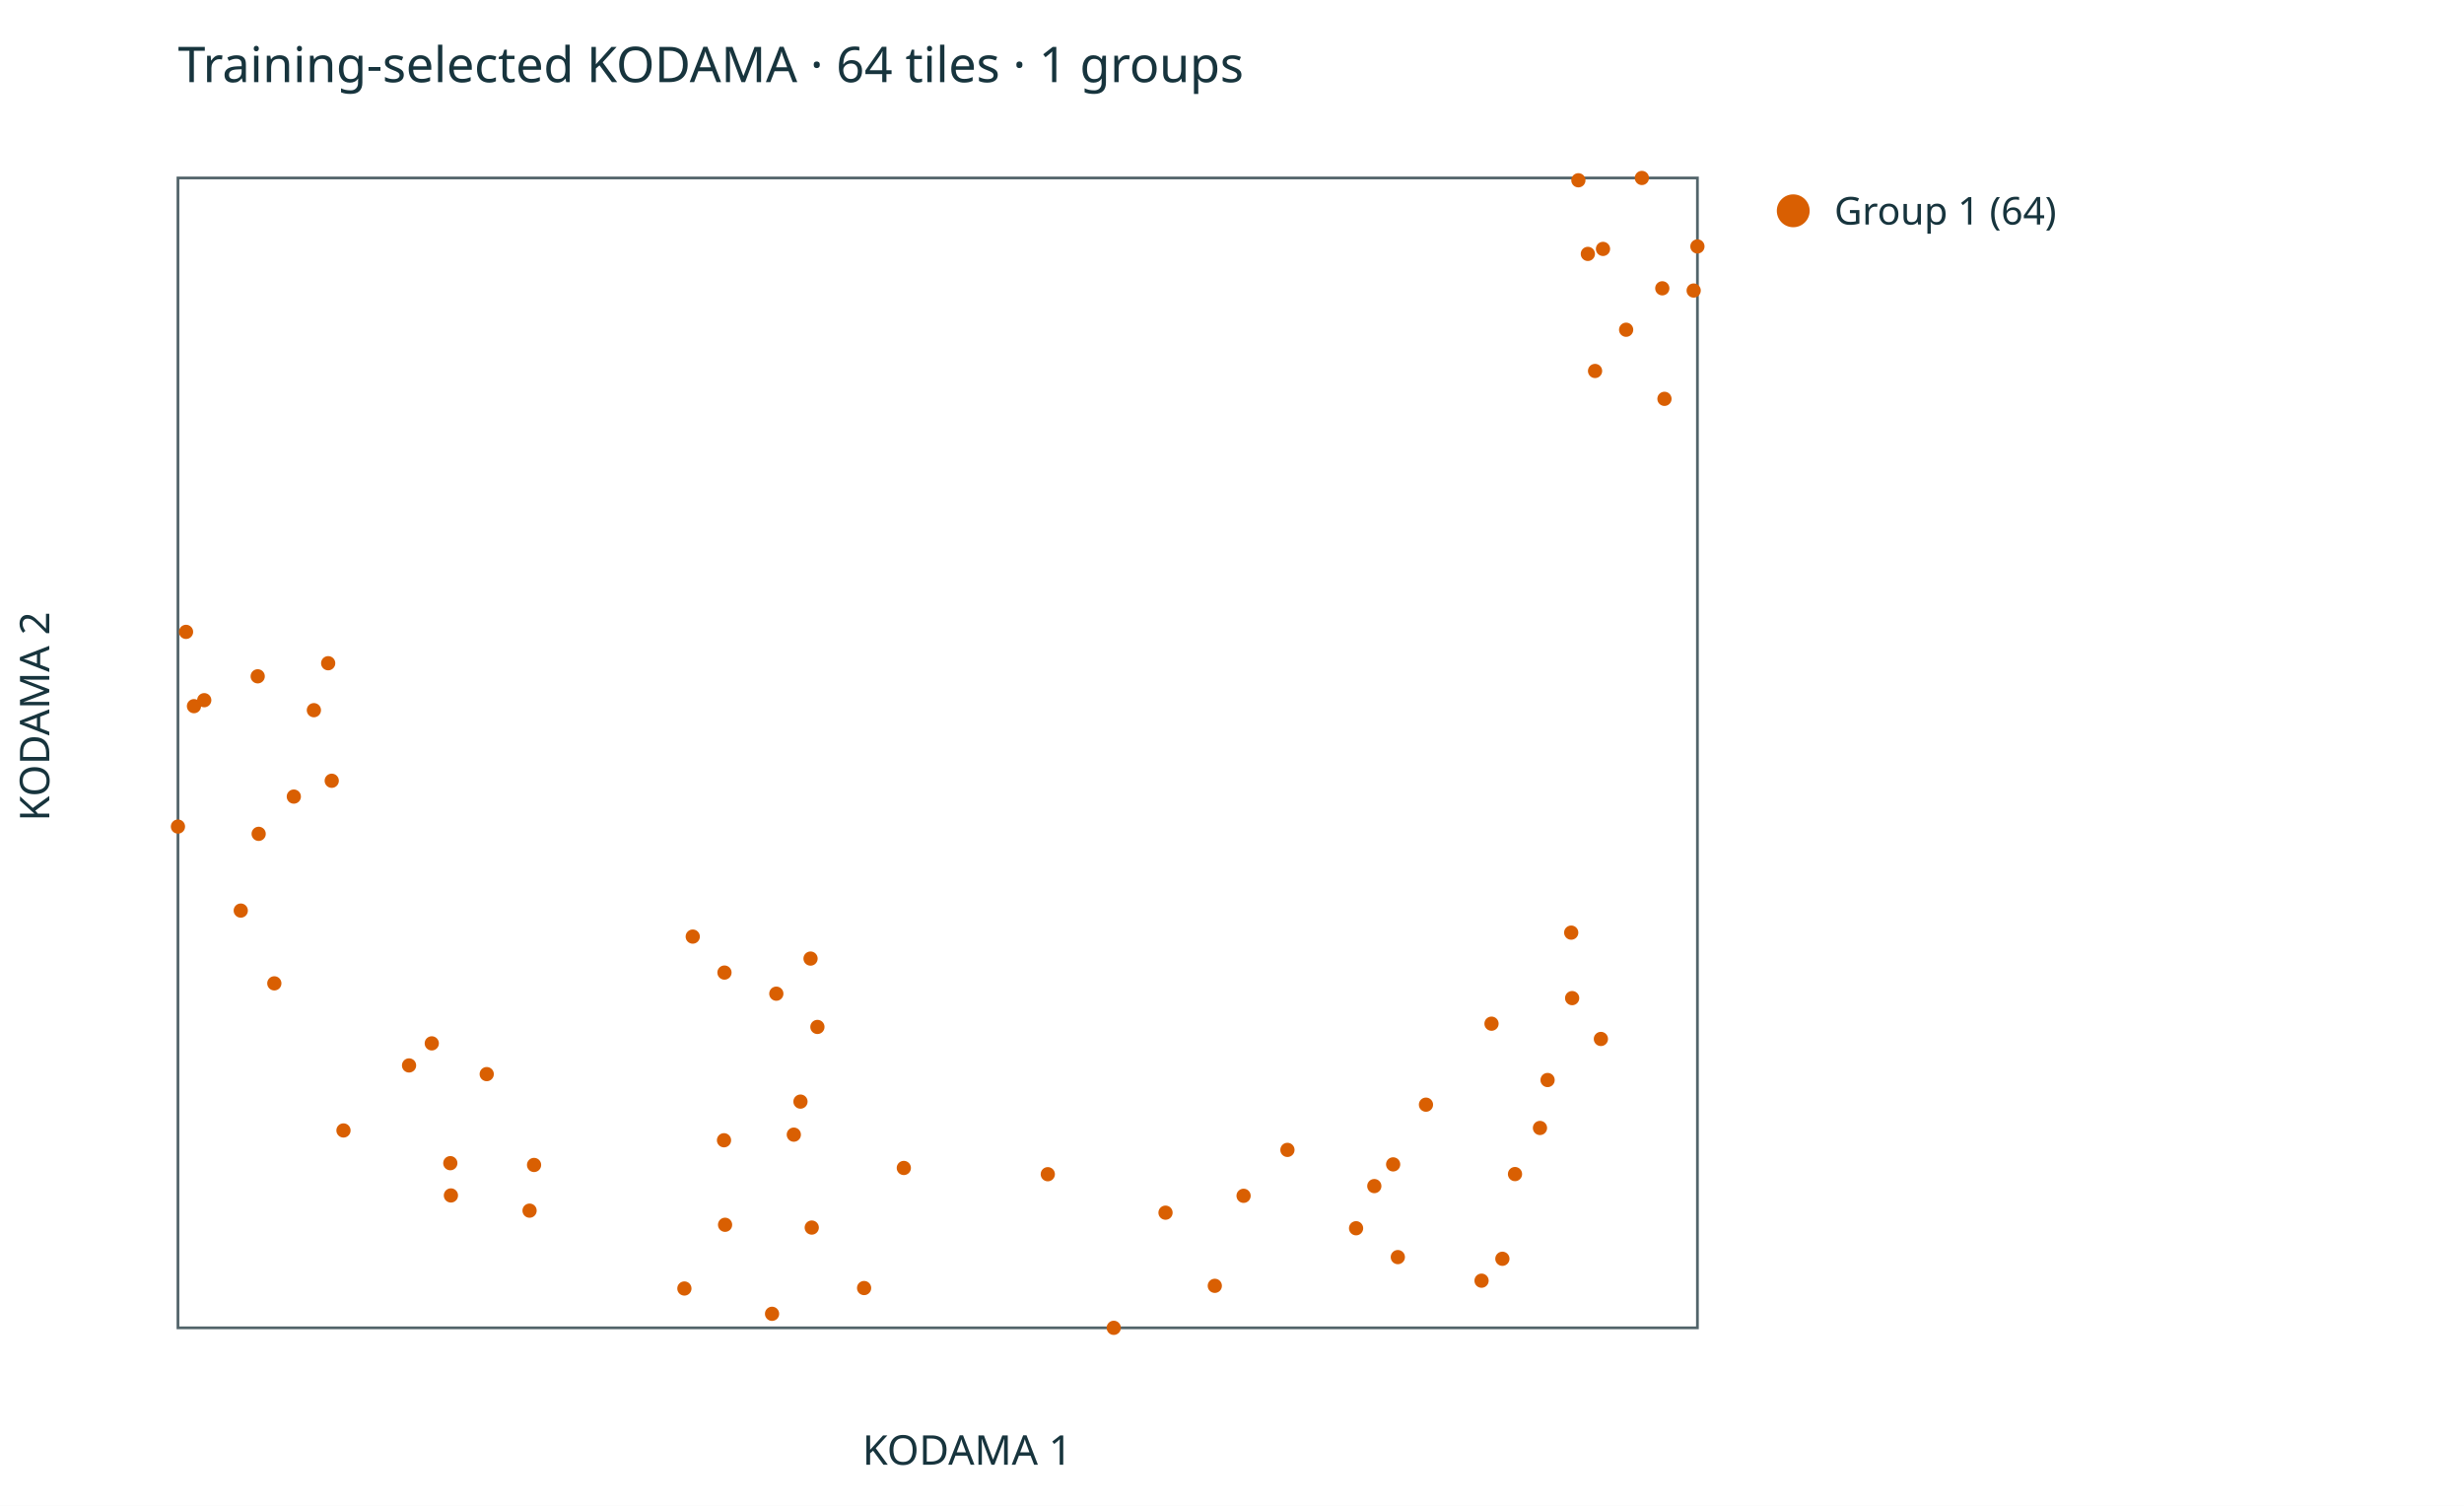
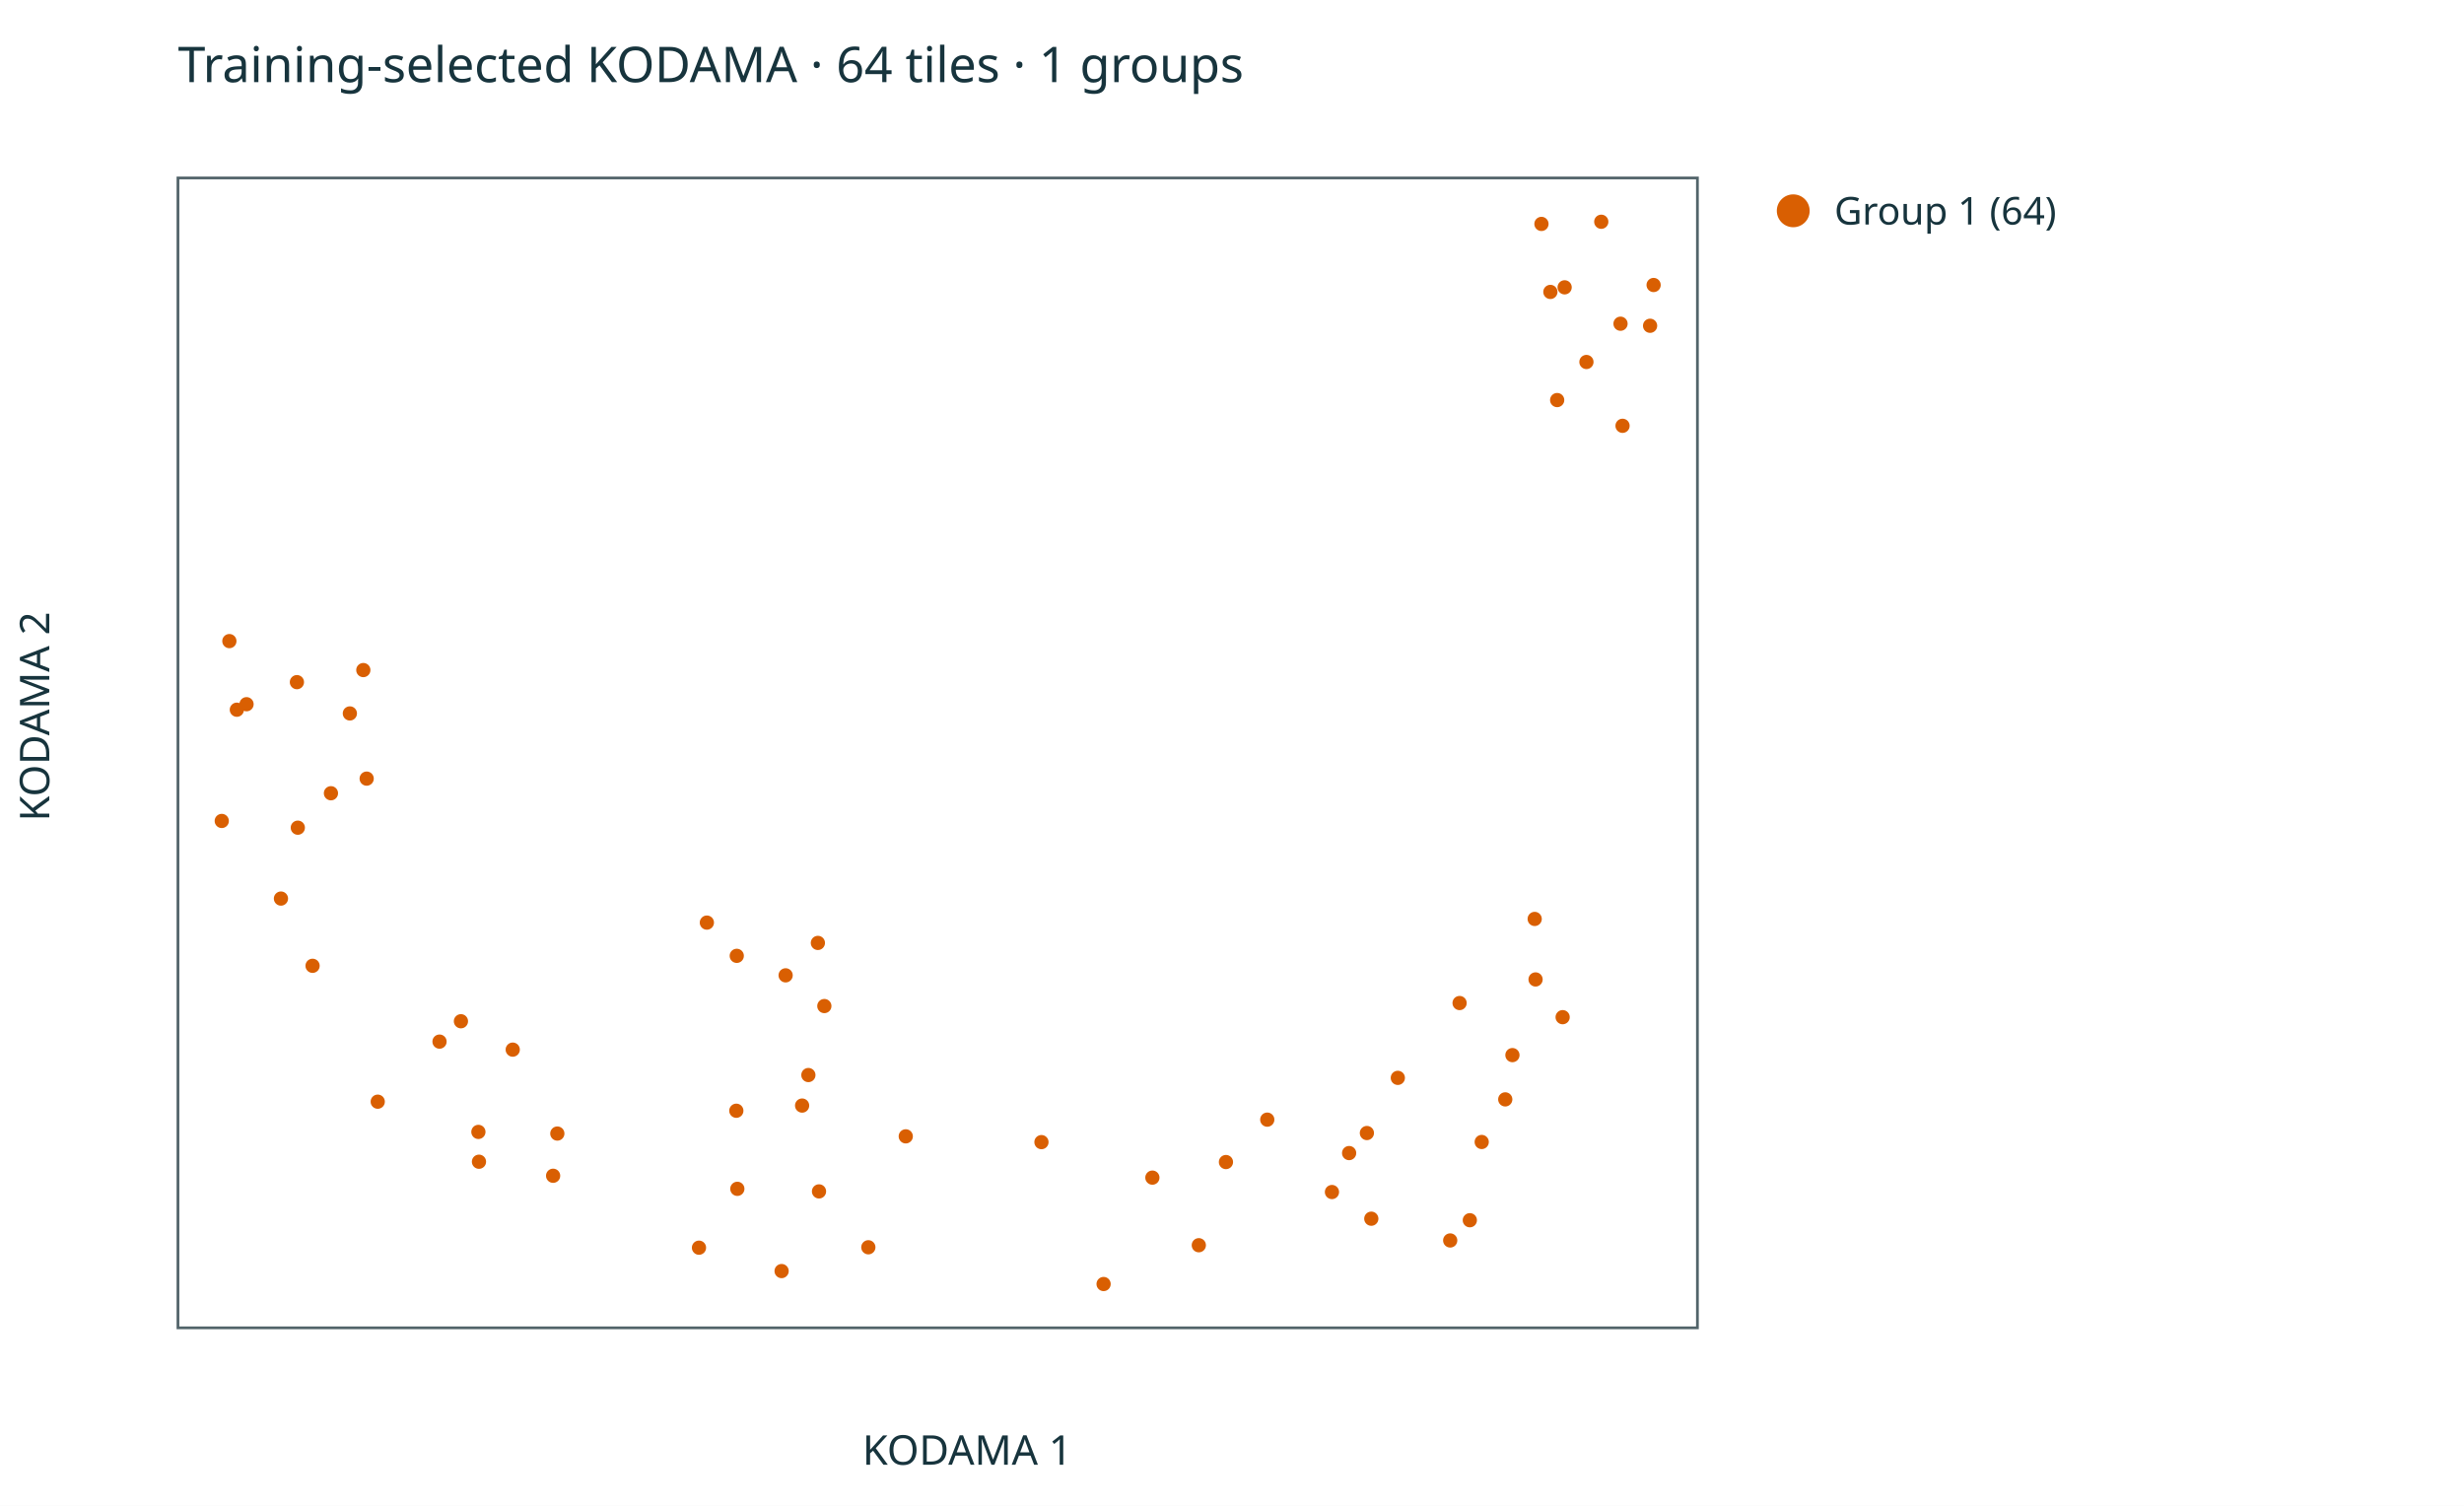
<svg xmlns="http://www.w3.org/2000/svg" width="900" height="550" viewBox="0 0 900 550">
  <rect width="900" height="550" fill="#fff" />
  <text x="65" y="30" font-family="sans-serif" font-size="18" fill="#17343d">Training-selected KODAMA · 64 tiles · 1 groups</text>
  <rect x="65" y="65" width="555" height="420" fill="#fff" stroke="#52646a" />
  <text x="315" y="535" font-family="sans-serif" font-size="15" fill="#17343d">KODAMA 1</text>
  <text x="18" y="300" transform="rotate(-90 18 300)" font-family="sans-serif" font-size="15" fill="#17343d">KODAMA 2</text>
-   <circle cx="164.70" cy="436.65" r="2.6" fill="#d95f02" />
-   <circle cx="177.78" cy="392.33" r="2.6" fill="#d95f02" />
-   <circle cx="107.32" cy="290.96" r="2.6" fill="#d95f02" />
-   <circle cx="65.00" cy="301.91" r="2.6" fill="#d95f02" />
-   <circle cx="94.48" cy="304.57" r="2.6" fill="#d95f02" />
-   <circle cx="520.85" cy="403.49" r="2.6" fill="#d95f02" />
-   <circle cx="282.00" cy="479.88" r="2.6" fill="#d95f02" />
-   <circle cx="315.62" cy="470.47" r="2.6" fill="#d95f02" />
-   <circle cx="508.86" cy="425.30" r="2.6" fill="#d95f02" />
-   <circle cx="510.57" cy="459.17" r="2.6" fill="#d95f02" />
-   <circle cx="495.32" cy="448.63" r="2.6" fill="#d95f02" />
-   <circle cx="100.20" cy="359.18" r="2.6" fill="#d95f02" />
-   <circle cx="74.60" cy="255.75" r="2.6" fill="#d95f02" />
-   <circle cx="70.85" cy="257.93" r="2.6" fill="#d95f02" />
-   <circle cx="87.94" cy="332.60" r="2.6" fill="#d95f02" />
-   <circle cx="157.71" cy="381.10" r="2.6" fill="#d95f02" />
-   <circle cx="574.24" cy="364.57" r="2.6" fill="#d95f02" />
-   <circle cx="264.84" cy="447.36" r="2.6" fill="#d95f02" />
-   <circle cx="443.72" cy="469.66" r="2.6" fill="#d95f02" />
-   <circle cx="501.98" cy="433.23" r="2.6" fill="#d95f02" />
-   <circle cx="125.46" cy="412.91" r="2.6" fill="#d95f02" />
-   <circle cx="119.87" cy="242.25" r="2.6" fill="#d95f02" />
-   <circle cx="67.95" cy="230.80" r="2.6" fill="#d95f02" />
-   <circle cx="114.65" cy="259.40" r="2.6" fill="#d95f02" />
-   <circle cx="573.90" cy="340.65" r="2.6" fill="#d95f02" />
-   <circle cx="296.50" cy="448.38" r="2.6" fill="#d95f02" />
-   <circle cx="292.38" cy="402.37" r="2.6" fill="#d95f02" />
-   <circle cx="548.76" cy="459.78" r="2.6" fill="#d95f02" />
-   <circle cx="193.43" cy="442.20" r="2.6" fill="#d95f02" />
-   <circle cx="149.41" cy="389.16" r="2.6" fill="#d95f02" />
-   <circle cx="121.17" cy="285.18" r="2.6" fill="#d95f02" />
-   <circle cx="94.13" cy="247.03" r="2.6" fill="#d95f02" />
-   <circle cx="584.74" cy="379.49" r="2.6" fill="#d95f02" />
-   <circle cx="382.72" cy="428.89" r="2.6" fill="#d95f02" />
-   <circle cx="565.27" cy="394.49" r="2.6" fill="#d95f02" />
-   <circle cx="283.56" cy="362.95" r="2.6" fill="#d95f02" />
-   <circle cx="253.03" cy="342.10" r="2.6" fill="#d95f02" />
-   <circle cx="264.45" cy="416.49" r="2.6" fill="#d95f02" />
-   <circle cx="562.49" cy="412.00" r="2.6" fill="#d95f02" />
-   <circle cx="249.98" cy="470.64" r="2.6" fill="#d95f02" />
-   <circle cx="330.13" cy="426.61" r="2.6" fill="#d95f02" />
-   <circle cx="470.25" cy="420.01" r="2.6" fill="#d95f02" />
-   <circle cx="544.79" cy="373.91" r="2.6" fill="#d95f02" />
-   <circle cx="618.63" cy="106.12" r="2.6" fill="#d95f02" />
-   <circle cx="607.17" cy="105.31" r="2.6" fill="#d95f02" />
-   <circle cx="582.61" cy="135.50" r="2.6" fill="#d95f02" />
-   <circle cx="585.51" cy="90.92" r="2.6" fill="#d95f02" />
-   <circle cx="553.37" cy="428.84" r="2.6" fill="#d95f02" />
-   <circle cx="425.72" cy="442.94" r="2.6" fill="#d95f02" />
-   <circle cx="454.23" cy="436.78" r="2.6" fill="#d95f02" />
-   <circle cx="298.57" cy="375.10" r="2.6" fill="#d95f02" />
-   <circle cx="576.52" cy="65.85" r="2.6" fill="#d95f02" />
-   <circle cx="599.71" cy="65.00" r="2.6" fill="#d95f02" />
-   <circle cx="620.00" cy="90.01" r="2.6" fill="#d95f02" />
-   <circle cx="264.62" cy="355.24" r="2.6" fill="#d95f02" />
-   <circle cx="541.15" cy="467.78" r="2.6" fill="#d95f02" />
-   <circle cx="406.81" cy="485.00" r="2.6" fill="#d95f02" />
-   <circle cx="195.07" cy="425.51" r="2.6" fill="#d95f02" />
-   <circle cx="296.06" cy="350.13" r="2.6" fill="#d95f02" />
-   <circle cx="579.98" cy="92.74" r="2.6" fill="#d95f02" />
-   <circle cx="607.96" cy="145.68" r="2.6" fill="#d95f02" />
-   <circle cx="593.96" cy="120.44" r="2.6" fill="#d95f02" />
-   <circle cx="289.95" cy="414.44" r="2.6" fill="#d95f02" />
-   <circle cx="164.48" cy="424.86" r="2.6" fill="#d95f02" />
+   <circle cx="174.95" cy="424.33" r="2.6" fill="#d95f02" />
+   <circle cx="187.28" cy="383.39" r="2.6" fill="#d95f02" />
+   <circle cx="120.88" cy="289.74" r="2.6" fill="#d95f02" />
+   <circle cx="81.00" cy="299.86" r="2.6" fill="#d95f02" />
+   <circle cx="108.78" cy="302.32" r="2.6" fill="#d95f02" />
+   <circle cx="510.57" cy="393.70" r="2.6" fill="#d95f02" />
+   <circle cx="285.49" cy="464.27" r="2.6" fill="#d95f02" />
+   <circle cx="317.17" cy="455.58" r="2.6" fill="#d95f02" />
+   <circle cx="499.27" cy="413.85" r="2.6" fill="#d95f02" />
+   <circle cx="500.88" cy="445.14" r="2.6" fill="#d95f02" />
+   <circle cx="486.51" cy="435.40" r="2.6" fill="#d95f02" />
+   <circle cx="114.17" cy="352.77" r="2.6" fill="#d95f02" />
+   <circle cx="90.05" cy="257.22" r="2.6" fill="#d95f02" />
+   <circle cx="86.51" cy="259.23" r="2.6" fill="#d95f02" />
+   <circle cx="102.62" cy="328.21" r="2.6" fill="#d95f02" />
+   <circle cx="168.36" cy="373.02" r="2.6" fill="#d95f02" />
+   <circle cx="560.88" cy="357.75" r="2.6" fill="#d95f02" />
+   <circle cx="269.32" cy="434.23" r="2.6" fill="#d95f02" />
+   <circle cx="437.88" cy="454.83" r="2.6" fill="#d95f02" />
+   <circle cx="492.78" cy="421.17" r="2.6" fill="#d95f02" />
+   <circle cx="137.97" cy="402.40" r="2.6" fill="#d95f02" />
+   <circle cx="132.71" cy="244.75" r="2.6" fill="#d95f02" />
+   <circle cx="83.78" cy="234.17" r="2.6" fill="#d95f02" />
+   <circle cx="127.79" cy="260.59" r="2.6" fill="#d95f02" />
+   <circle cx="560.56" cy="335.65" r="2.6" fill="#d95f02" />
+   <circle cx="299.15" cy="435.17" r="2.6" fill="#d95f02" />
+   <circle cx="295.27" cy="392.67" r="2.6" fill="#d95f02" />
+   <circle cx="536.87" cy="445.70" r="2.6" fill="#d95f02" />
+   <circle cx="202.03" cy="429.46" r="2.6" fill="#d95f02" />
+   <circle cx="160.54" cy="380.46" r="2.6" fill="#d95f02" />
+   <circle cx="133.93" cy="284.40" r="2.6" fill="#d95f02" />
+   <circle cx="108.45" cy="249.16" r="2.6" fill="#d95f02" />
+   <circle cx="570.77" cy="371.53" r="2.6" fill="#d95f02" />
+   <circle cx="380.40" cy="417.17" r="2.6" fill="#d95f02" />
+   <circle cx="552.43" cy="385.39" r="2.6" fill="#d95f02" />
+   <circle cx="286.96" cy="356.25" r="2.6" fill="#d95f02" />
+   <circle cx="258.19" cy="336.99" r="2.6" fill="#d95f02" />
+   <circle cx="268.95" cy="405.71" r="2.6" fill="#d95f02" />
+   <circle cx="549.81" cy="401.56" r="2.6" fill="#d95f02" />
+   <circle cx="255.31" cy="455.73" r="2.6" fill="#d95f02" />
+   <circle cx="330.84" cy="415.06" r="2.6" fill="#d95f02" />
+   <circle cx="462.88" cy="408.96" r="2.6" fill="#d95f02" />
+   <circle cx="533.13" cy="366.37" r="2.6" fill="#d95f02" />
+   <circle cx="602.71" cy="118.99" r="2.6" fill="#d95f02" />
+   <circle cx="591.91" cy="118.24" r="2.6" fill="#d95f02" />
+   <circle cx="568.77" cy="146.13" r="2.6" fill="#d95f02" />
+   <circle cx="571.50" cy="104.95" r="2.6" fill="#d95f02" />
+   <circle cx="541.21" cy="417.12" r="2.6" fill="#d95f02" />
+   <circle cx="420.92" cy="430.14" r="2.6" fill="#d95f02" />
+   <circle cx="447.79" cy="424.45" r="2.6" fill="#d95f02" />
+   <circle cx="301.10" cy="367.47" r="2.6" fill="#d95f02" />
+   <circle cx="563.03" cy="81.79" r="2.6" fill="#d95f02" />
+   <circle cx="584.88" cy="81.00" r="2.6" fill="#d95f02" />
+   <circle cx="604.00" cy="104.10" r="2.6" fill="#d95f02" />
+   <circle cx="269.11" cy="349.13" r="2.6" fill="#d95f02" />
+   <circle cx="529.70" cy="453.09" r="2.6" fill="#d95f02" />
+   <circle cx="403.10" cy="469.00" r="2.6" fill="#d95f02" />
+   <circle cx="203.57" cy="414.04" r="2.6" fill="#d95f02" />
+   <circle cx="298.74" cy="344.41" r="2.6" fill="#d95f02" />
+   <circle cx="566.29" cy="106.63" r="2.6" fill="#d95f02" />
+   <circle cx="592.65" cy="155.53" r="2.6" fill="#d95f02" />
+   <circle cx="579.46" cy="132.22" r="2.6" fill="#d95f02" />
+   <circle cx="292.98" cy="403.82" r="2.6" fill="#d95f02" />
+   <circle cx="174.74" cy="413.44" r="2.6" fill="#d95f02" />
  <circle cx="655" cy="77" r="6" fill="#d95f02" />
  <text x="670" y="82" font-family="sans-serif" font-size="14" fill="#17343d">Group 1 (64)</text>
</svg>
